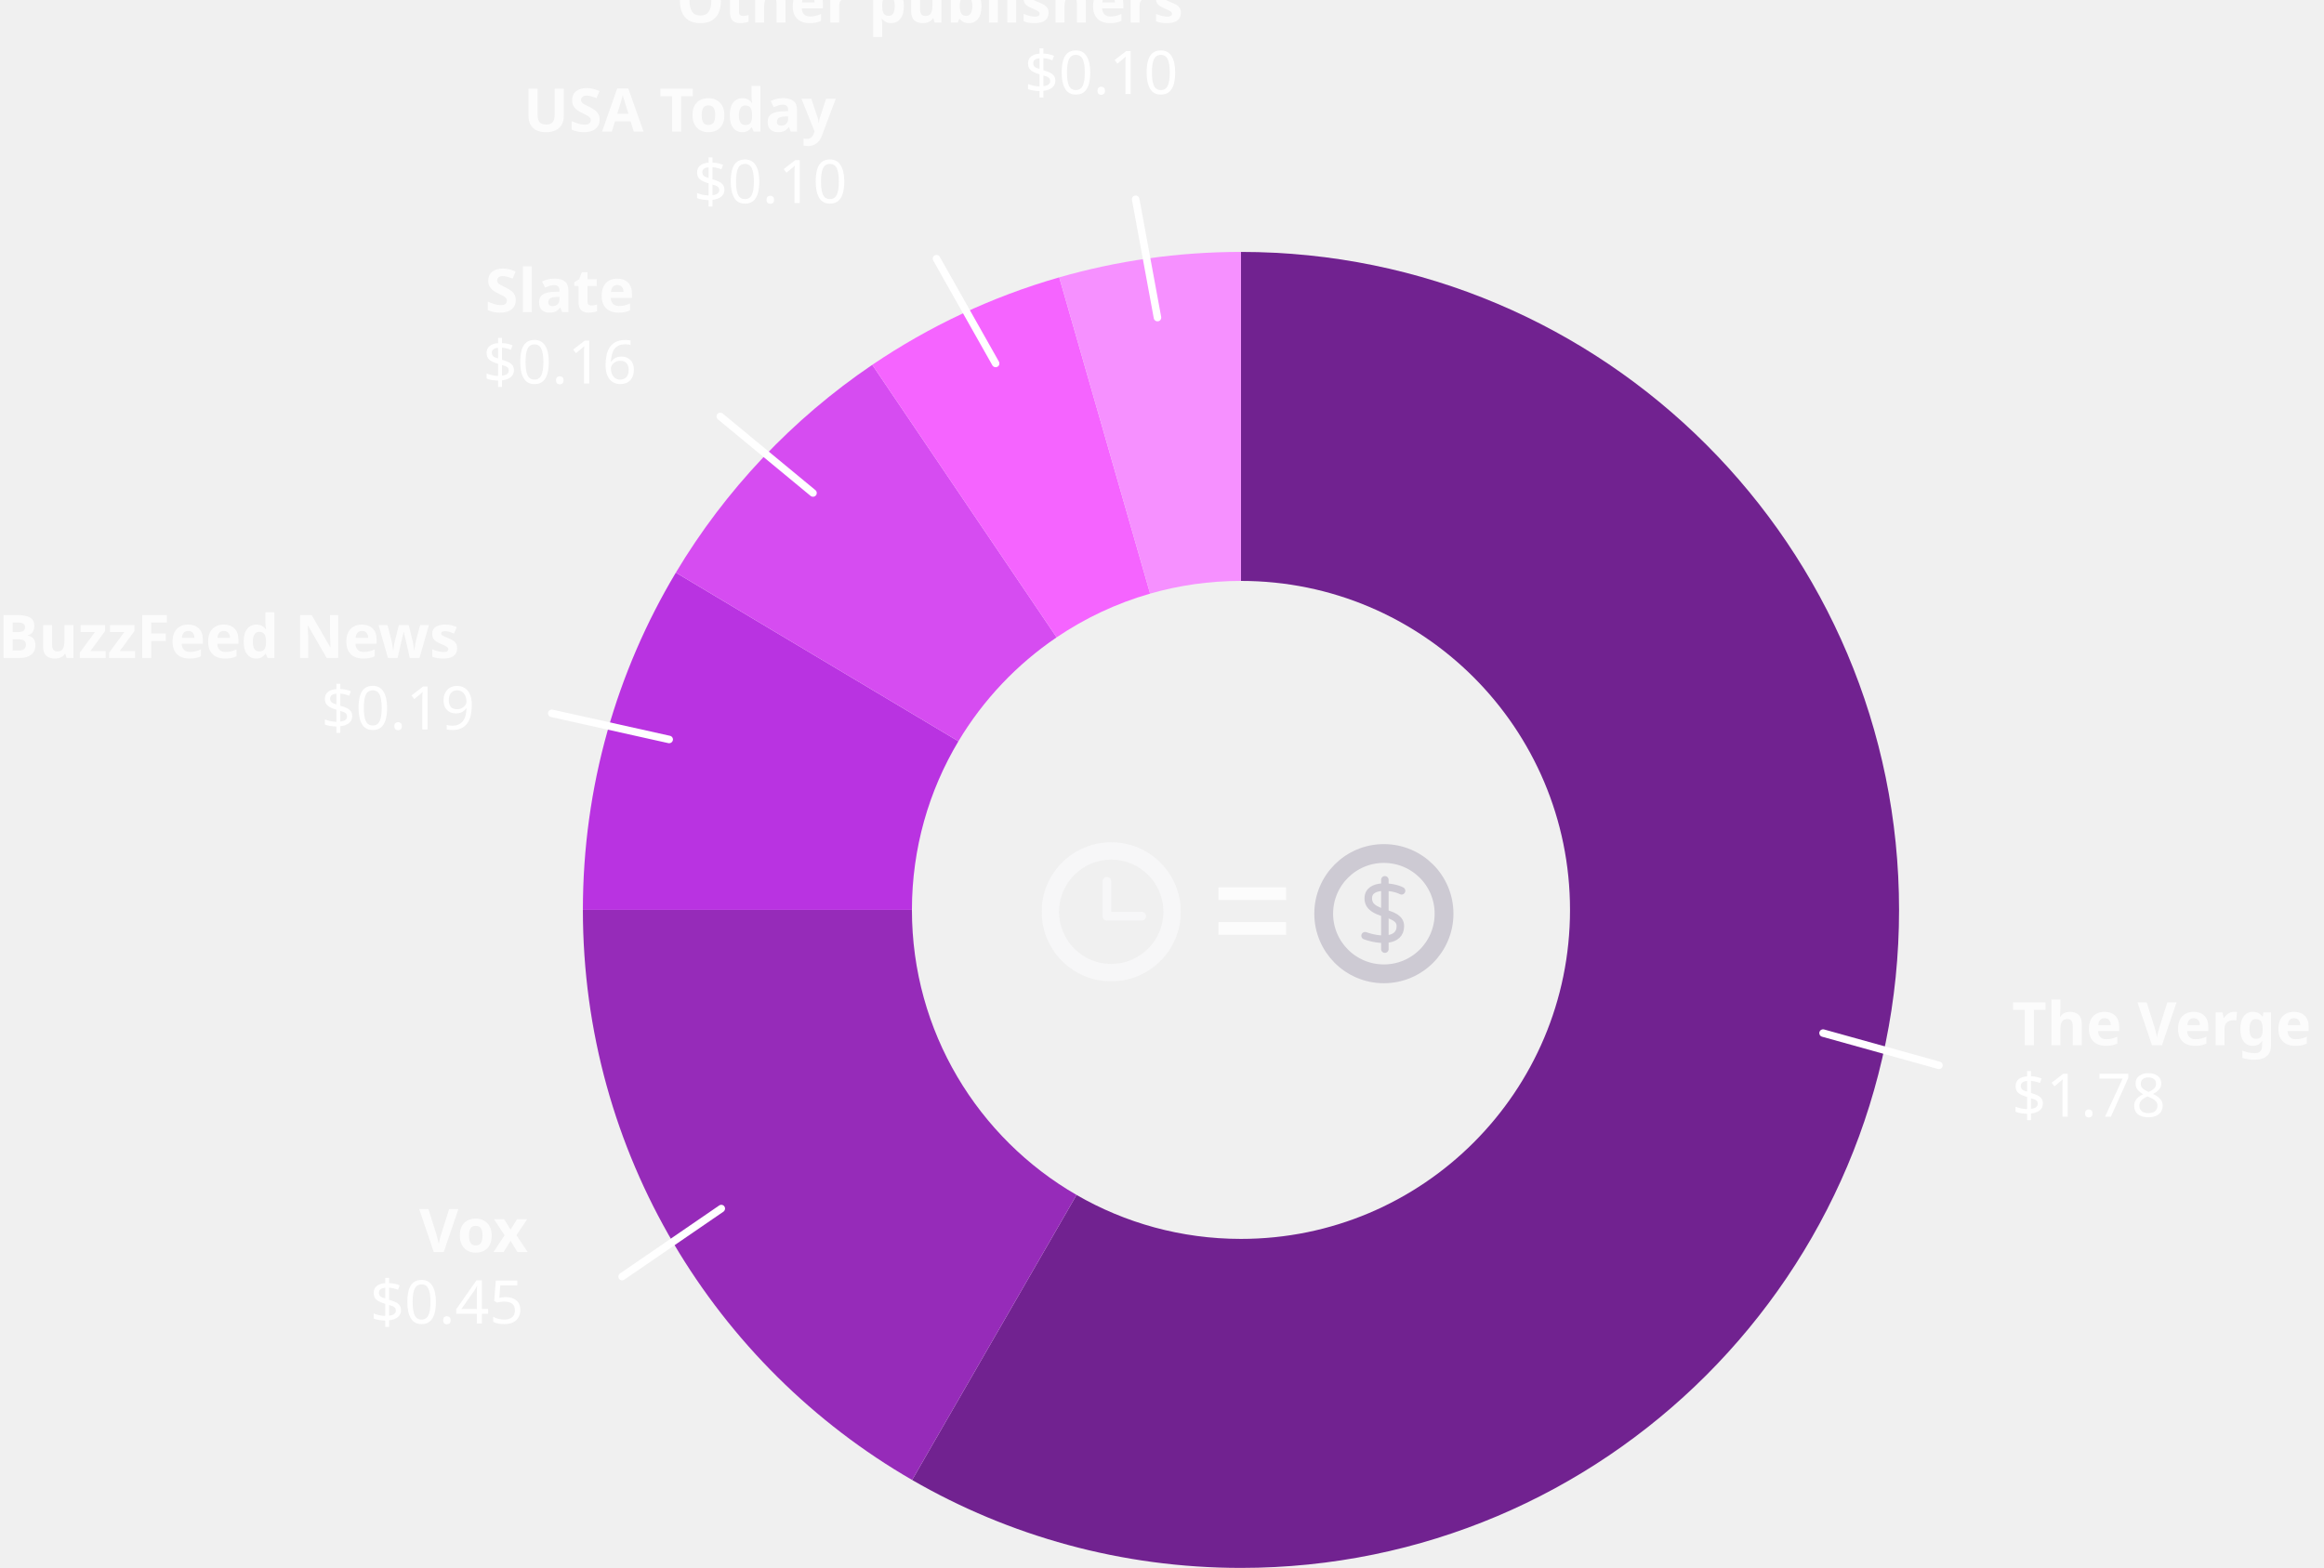
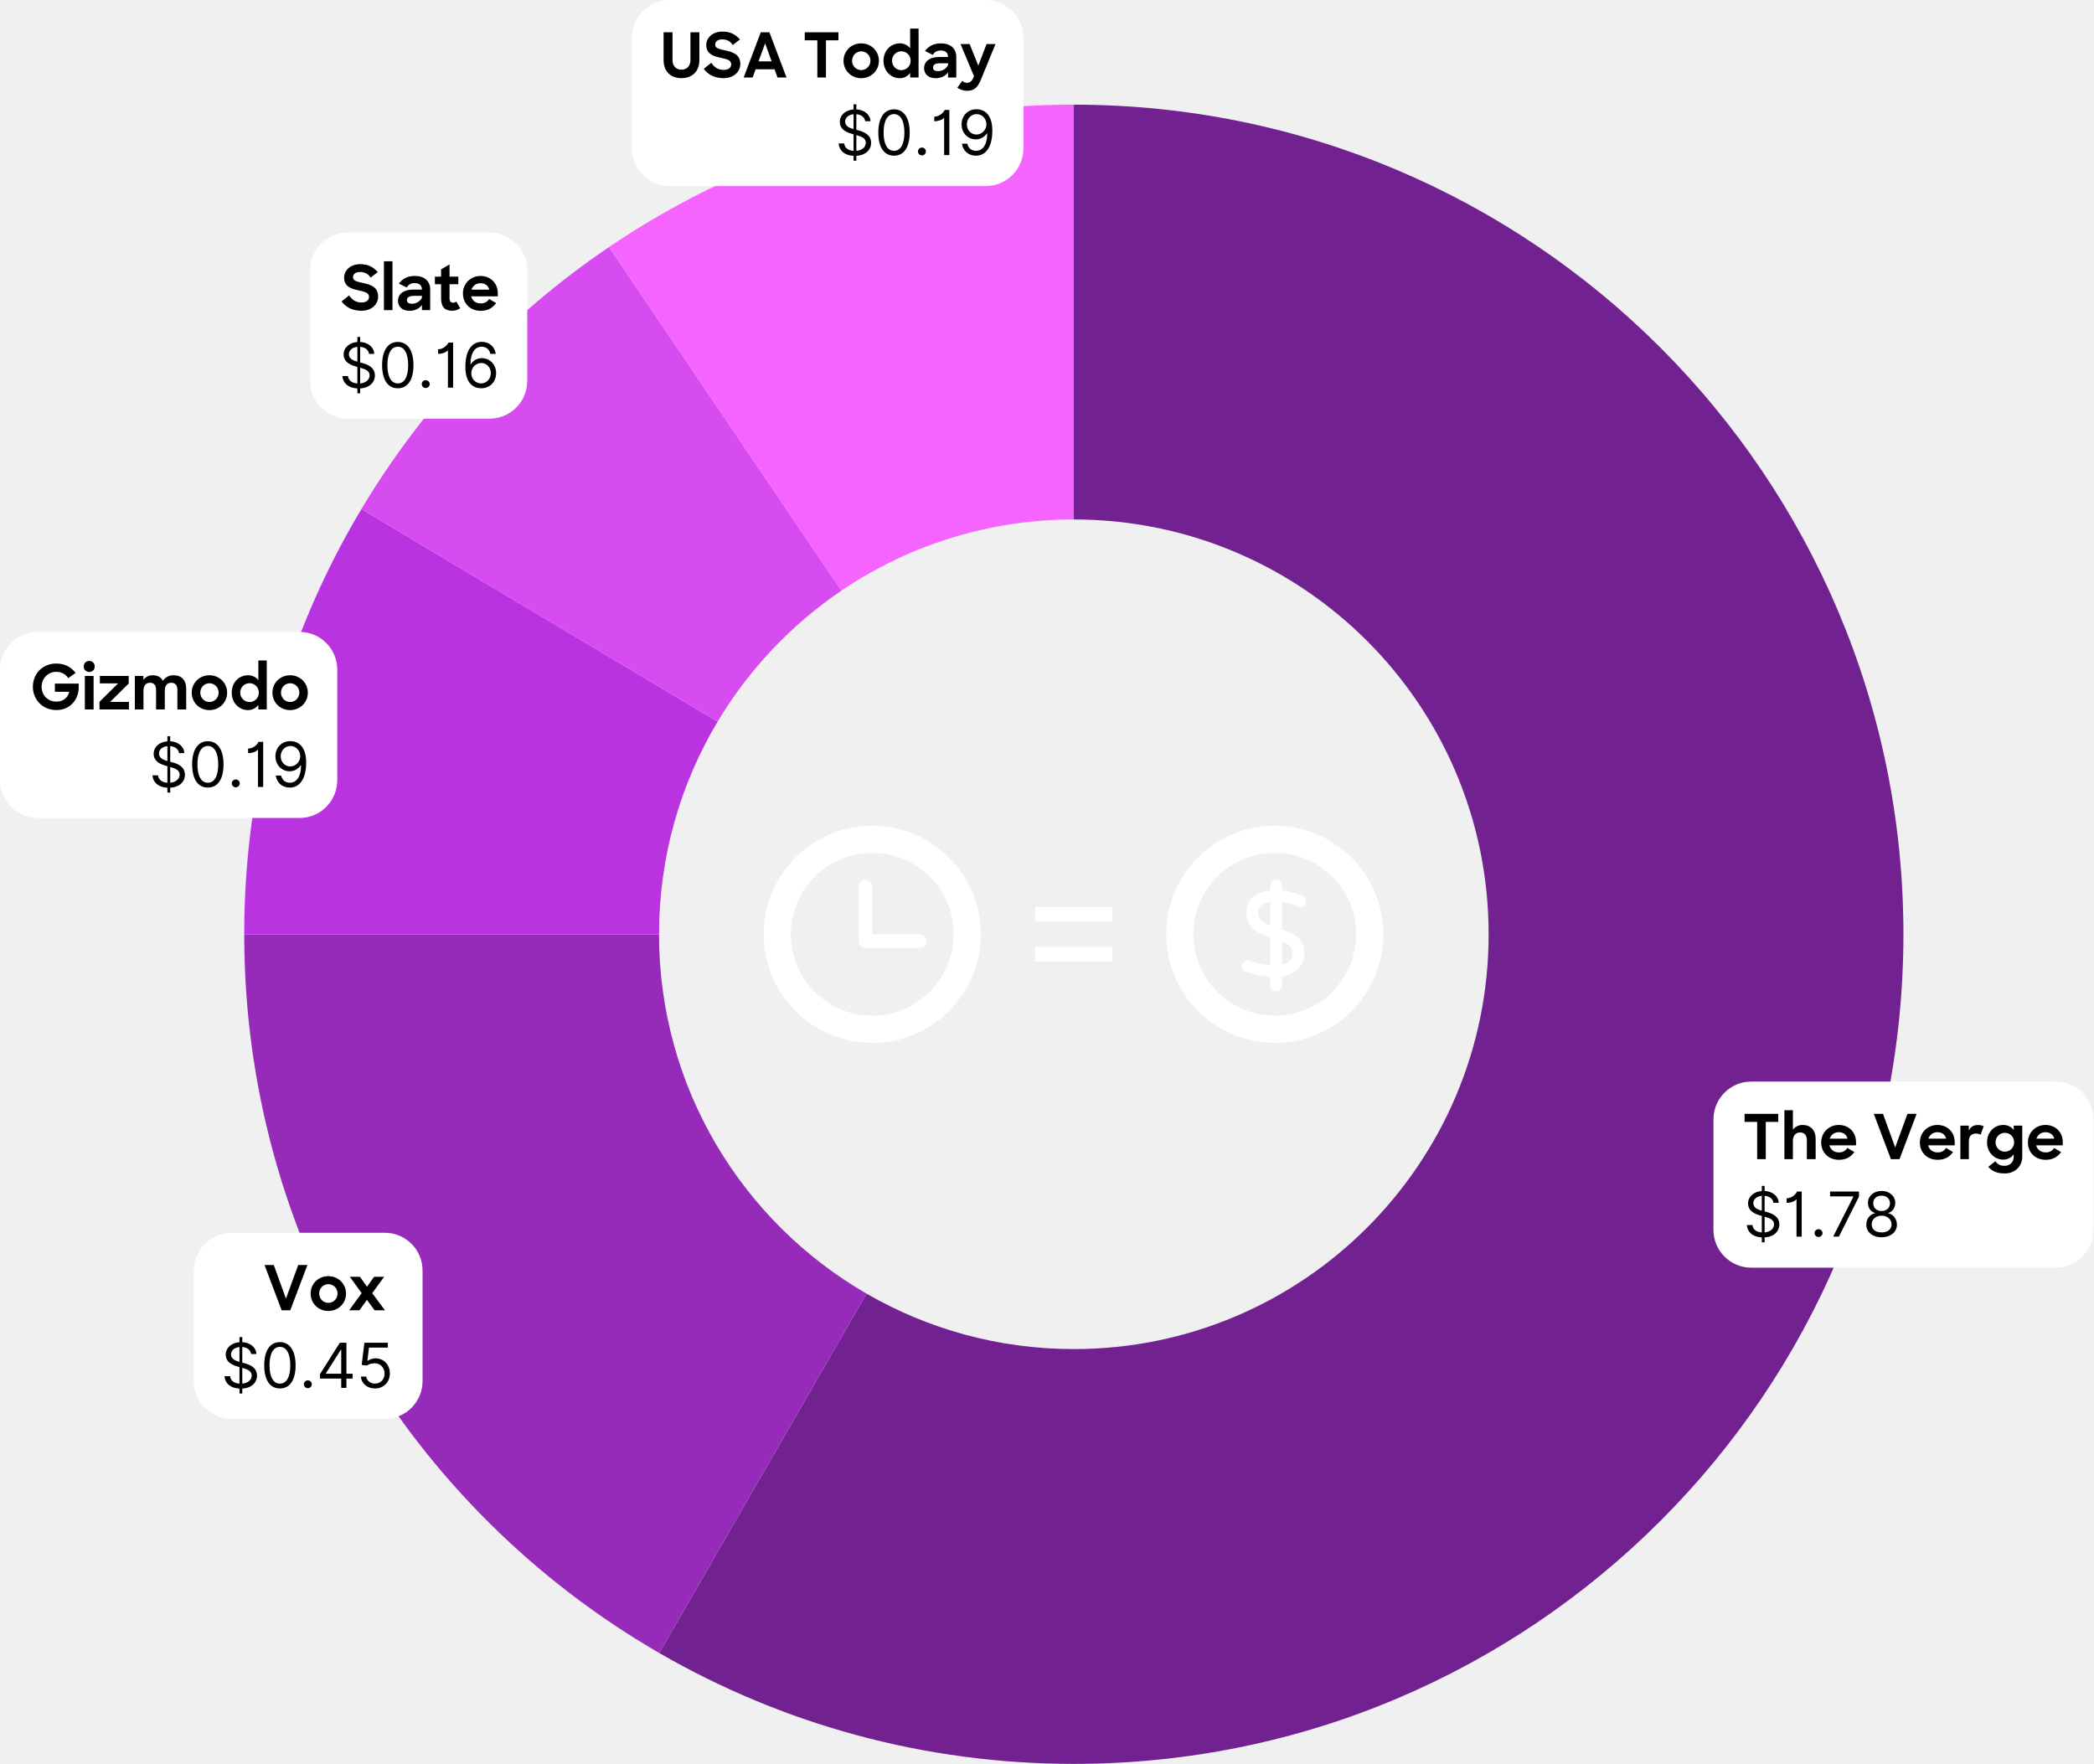
- <svg xmlns="http://www.w3.org/2000/svg" xmlns:xlink="http://www.w3.org/1999/xlink" width="618px" height="417px" viewBox="0 0 618 417" version="1.1">
-   <defs>
-     <path d="M18.5,0 C8.283,0 0,8.283 0,18.5 C0,28.717 8.283,37 18.5,37 C28.717,37 37,28.717 37,18.5 C36.989,8.287 28.713,0.011 18.5,0 Z M18.5,32.375 C10.837,32.375 4.625,26.163 4.625,18.5 C4.625,10.837 10.837,4.625 18.5,4.625 C26.163,4.625 32.375,10.837 32.375,18.5 C32.366,26.159 26.159,32.366 18.5,32.375 Z M26.594,18.5 L18.5,18.5 L18.5,10.406 C18.5,9.768 17.982,9.25 17.344,9.25 C16.705,9.25 16.188,9.768 16.188,10.406 L16.188,19.656 C16.188,20.295 16.705,20.812 17.344,20.812 L26.594,20.812 C27.232,20.812 27.75,20.295 27.75,19.656 C27.75,19.018 27.232,18.5 26.594,18.5 Z" id="path-1" />
-   </defs>
+ <svg xmlns="http://www.w3.org/2000/svg" width="444px" height="374px" viewBox="0 0 444 374" version="1.1">
  <g id="Page-1" stroke="none" stroke-width="1" fill="none" fill-rule="evenodd">
-     <g id="Group-40" transform="translate(-1, -10)">
-       <g id="Group-18" transform="translate(536, 272)" fill="#FFFFFF" font-size="16" line-spacing="34">
-         <text id="The-Verge" font-family="FirefoxSharpSans-Bold, Firefox Sharp Sans" font-weight="bold" fill-opacity="0.8">
-           <tspan x="0" y="16">The Verge</tspan>
-         </text>
-         <text id="$1.78" font-family="InterUI-Regular, Inter UI" font-weight="normal">
-           <tspan x="0" y="35">$1.78</tspan>
-         </text>
-       </g>
-       <g id="Group-19" transform="translate(86, 327)" fill="#FFFFFF" font-size="16" line-spacing="34">
-         <text id="Vox" font-family="FirefoxSharpSans-Bold, Firefox Sharp Sans" font-weight="bold" fill-opacity="0.8">
-           <tspan x="26.48" y="16">Vox</tspan>
-         </text>
-         <text id="$0.45" font-family="InterUI-Regular, Inter UI" font-weight="normal">
-           <tspan x="13.386" y="35">$0.45</tspan>
-         </text>
-       </g>
-       <g id="Group-35" transform="translate(0, 169)" fill="#FFFFFF" font-size="16" line-spacing="34">
-         <text id="BuzzFeed-News" font-family="FirefoxSharpSans-Bold, Firefox Sharp Sans" font-weight="bold" fill-opacity="0.8">
-           <tspan x="0.512" y="16">BuzzFeed News</tspan>
-         </text>
-         <text id="$0.19" font-family="InterUI-Regular, Inter UI" font-weight="normal">
-           <tspan x="86.409" y="35">$0.19</tspan>
-         </text>
-       </g>
-       <g id="Group-36" transform="translate(113, 77)" fill="#FFFFFF" font-size="16" line-spacing="34">
-         <text id="Slate" font-family="FirefoxSharpSans-Bold, Firefox Sharp Sans" font-weight="bold" fill-opacity="0.8">
-           <tspan x="16.976" y="16">Slate</tspan>
-         </text>
-         <text id="$0.16" font-family="InterUI-Regular, Inter UI" font-weight="normal">
-           <tspan x="16.409" y="35">$0.16</tspan>
-         </text>
-       </g>
-       <g id="Group-37" transform="translate(140, 29)" fill="#FFFFFF" font-size="16" line-spacing="34">
-         <text id="USA-Today" font-family="FirefoxSharpSans-Bold, Firefox Sharp Sans" font-weight="bold" fill-opacity="0.8">
-           <tspan x="0.184" y="16">USA Today</tspan>
-         </text>
-         <text id="$0.10" font-family="InterUI-Regular, Inter UI" font-weight="normal">
-           <tspan x="45.386" y="35">$0.10</tspan>
-         </text>
-       </g>
-       <g id="Group-38" transform="translate(174, 0)" fill="#FFFFFF" font-size="16" line-spacing="34">
-         <text id="Other-publishers" font-family="FirefoxSharpSans-Bold, Firefox Sharp Sans" font-weight="bold" fill-opacity="0.8">
-           <tspan x="6.888" y="16">Other publishers</tspan>
-         </text>
-         <text id="$0.10-copy" font-family="InterUI-Regular, Inter UI" font-weight="normal">
-           <tspan x="99.386" y="35">$0.10</tspan>
-         </text>
-       </g>
-       <g id="Group-13" transform="translate(156, 77)">
-         <path d="M175,0 L175,87.5 C223.325,87.5 262.5,126.675 262.5,175 C262.5,223.325 223.325,262.5 175,262.5 C159.073,262.5 144.141,258.243 131.277,250.806 L87.552,326.614 C113.282,341.485 143.146,350 175,350 C271.65,350 350,271.65 350,175 C350,78.35 271.65,0 175,0" id="Fill-1" fill="#712290" />
-         <path d="M87.5,175 L0,175 C0,239.796 35.218,296.363 87.552,326.614 L131.277,250.806 C105.109,235.682 87.5,207.397 87.5,175" id="Fill-3" fill="#962BB9" />
-         <path d="M24.719,85.298 C9.028,111.53 0,142.209 0,175 L87.5,175 C87.5,158.605 92.014,143.266 99.86,130.149 L24.719,85.298 Z" id="Fill-5" fill="#B933E1" />
-         <path d="M125.975,102.515 L76.95,30.03 C55.759,44.39 37.892,63.277 24.719,85.298 L99.859,130.149 C106.446,119.139 115.38,109.695 125.975,102.515" id="Fill-7" fill="#D64CF1" />
-         <path d="M150.835,90.882 L126.671,6.764 C108.753,11.902 92.014,19.822 76.95,30.03 L125.975,102.515 C133.507,97.411 141.877,93.45 150.835,90.882" id="Fill-9" fill="#F564FF" />
-         <path d="M175,87.5 L175,0 C158.234,0 142.022,2.362 126.671,6.764 L150.835,90.882 C158.511,88.681 166.617,87.5 175,87.5" id="Fill-11" fill="#F690FF" />
-       </g>
-       <g id="Group-16" transform="translate(278, 234)">
-         <g id="Group-16-Copy" transform="translate(75, 3)" stroke="#CDCAD3">
-           <circle id="Oval" stroke-width="5" stroke-linecap="square" cx="16" cy="16" r="16" />
-           <g id="Group-17" transform="translate(11, 7)" stroke-linecap="round" stroke-width="2">
-             <line x1="5.264" y1="-1.5107492e-13" x2="5.264" y2="18.424" id="Path" />
-             <path d="M9.706,2.92 C7.572,1.747 0.853,0.873 0.853,4.911 C0.853,9.746 9.386,8.04 9.386,12.306 C9.386,16.572 3.839,16.252 -9.40200299e-14,14.865" id="Path" />
+     <g id="Desktop" transform="translate(-840, -2749)">
+       <g id="Group-61-Copy" transform="translate(840, 2749)">
+         <g id="Group-42" transform="translate(51.78462, 22.19341)">
+           <g id="Group-11">
+             <path d="M175.903,0 L175.903,87.952 C224.478,87.952 263.855,127.329 263.855,175.903 C263.855,224.478 224.478,263.855 175.903,263.855 C159.894,263.855 144.885,259.576 131.954,252.101 L88.004,328.3 C113.866,343.248 143.885,351.807 175.903,351.807 C273.052,351.807 351.807,273.052 351.807,175.903 C351.807,78.755 273.052,0 175.903,0" id="Fill-1" fill="#712290" />
+             <path d="M87.952,175.903 L0,175.903 C0,241.033 35.399,297.892 88.004,328.3 L131.954,252.101 C105.651,236.898 87.952,208.468 87.952,175.903" id="Fill-3" fill="#962BB9" />
+             <path d="M24.847,85.738 C9.074,112.106 0,142.943 0,175.903 L87.952,175.903 C87.952,159.423 92.489,144.005 100.375,130.821 L24.847,85.738 Z" id="Fill-5" fill="#B933E1" />
+             <path d="M126.625,103.044 L77.347,30.185 C56.047,44.619 38.088,63.604 24.847,85.738 L100.375,130.821 C106.995,119.754 115.975,110.261 126.625,103.044" id="Fill-7" fill="#D64CF1" />
+             <path d="M127.324,6.799 C109.315,11.963 92.489,19.924 77.347,30.185 L126.625,103.044 C134.196,97.913 142.609,93.933 151.614,91.351 C159.329,89.139 167.477,87.952 175.903,87.952 L175.903,7.03613187e-05 C159.051,7.03613187e-05 142.754,2.374 127.324,6.799" id="Fill-9" fill="#F564FF" />
          </g>
        </g>
-         <path d="M65,15.375 L65,12 L47,12 L47,15.375 L65,15.375 Z M65,24.625 L65,21.25 L47,21.25 L47,24.625 L65,24.625 Z" id="=" fill-opacity="0.8" fill="#FFFFFF" fill-rule="nonzero" />
-         <g id="Icons-/-History-16">
-           <rect id="bouding-box" x="0" y="0" width="37" height="37" />
-           <mask id="mask-2" fill="white">
-             <use xlink:href="#path-1" />
-           </mask>
-           <g id="Shape" fill-rule="nonzero" />
-           <g id="Color-/-Photon-/-Primary-(on-Dark)---Grey-10-80%" mask="url(#mask-2)" fill="#F9F9FA" fill-opacity="0.8" fill-rule="evenodd">
-             <rect id="Rectangle" x="0" y="0" width="37" height="37" />
+         <g id="Group-57" transform="translate(363.3143, 229.3319)">
+           <rect id="Rectangle" fill="#FFFFFF" x="0" y="0" width="80.554" height="39.455" rx="8" />
+           <path d="M11.093,16.44 L11.093,8.549 L13.737,8.549 L13.737,6.839 L6.596,6.839 L6.596,8.549 L9.265,8.549 L9.265,16.44 L11.093,16.44 Z M16.841,16.44 L16.841,12.52 C16.841,11.416 17.498,10.784 18.353,10.784 C19.313,10.784 19.8,11.416 19.8,12.428 L19.8,16.44 L21.667,16.44 L21.667,12.152 C21.667,10.298 20.589,9.193 18.905,9.193 C18.037,9.193 17.314,9.574 16.841,10.206 L16.841,6.076 L15.039,6.076 L15.039,16.44 L16.841,16.44 Z M26.599,16.584 C28.164,16.584 29.164,15.94 29.874,14.94 L28.388,14.072 C28.033,14.651 27.467,15.019 26.626,15.019 C25.573,15.019 24.824,14.441 24.587,13.52 L30.229,13.52 L30.229,12.836 C30.229,10.732 28.69,9.193 26.56,9.193 C24.442,9.193 22.838,10.837 22.838,12.902 C22.838,14.967 24.311,16.584 26.599,16.584 Z M28.427,12.1 L24.64,12.1 C24.929,11.271 25.639,10.732 26.56,10.732 C27.507,10.732 28.191,11.218 28.427,12.1 Z M39.448,16.44 L43.078,6.839 L41.132,6.839 L38.528,13.967 L35.95,6.839 L33.99,6.839 L37.62,16.44 L39.448,16.44 Z M47.523,16.584 C49.089,16.584 50.088,15.94 50.798,14.94 L49.312,14.072 C48.957,14.651 48.391,15.019 47.55,15.019 C46.498,15.019 45.748,14.441 45.511,13.52 L51.153,13.52 L51.153,12.836 C51.153,10.732 49.615,9.193 47.484,9.193 C45.367,9.193 43.762,10.837 43.762,12.902 C43.762,14.967 45.235,16.584 47.523,16.584 Z M49.352,12.1 L45.564,12.1 C45.853,11.271 46.563,10.732 47.484,10.732 C48.431,10.732 49.115,11.218 49.352,12.1 Z M54.152,16.44 L54.152,12.691 C54.152,11.495 54.757,11.021 55.691,11.021 C56.098,11.021 56.44,11.126 56.638,11.271 L57.295,9.482 C56.993,9.325 56.572,9.206 56.098,9.206 C55.191,9.206 54.481,9.588 54.139,10.429 L54.139,9.338 L52.35,9.338 L52.35,16.44 L54.152,16.44 Z M61.754,19.478 C63.937,19.478 65.475,17.978 65.475,15.913 L65.475,9.338 L63.661,9.338 L63.661,10.271 C63.187,9.614 62.398,9.193 61.451,9.193 C59.636,9.193 58.005,10.627 58.005,12.875 C58.005,15.124 59.676,16.545 61.425,16.545 C62.345,16.545 63.161,16.124 63.661,15.427 L63.661,15.966 C63.661,17.084 62.845,17.86 61.701,17.86 C60.767,17.86 60.241,17.518 59.768,16.9 L58.268,18.07 C59.071,19.004 60.136,19.478 61.754,19.478 Z M61.78,14.861 C60.688,14.861 59.807,13.98 59.807,12.862 C59.807,11.731 60.688,10.863 61.78,10.863 C62.898,10.863 63.753,11.744 63.753,12.862 C63.753,13.98 62.898,14.861 61.78,14.861 Z M70.434,16.584 C71.999,16.584 72.998,15.94 73.708,14.94 L72.222,14.072 C71.867,14.651 71.302,15.019 70.46,15.019 C69.408,15.019 68.658,14.441 68.421,13.52 L74.064,13.52 L74.064,12.836 C74.064,10.732 72.525,9.193 70.394,9.193 C68.277,9.193 66.672,10.837 66.672,12.902 C66.672,14.967 68.145,16.584 70.434,16.584 Z M72.262,12.1 L68.474,12.1 C68.763,11.271 69.474,10.732 70.394,10.732 C71.341,10.732 72.025,11.218 72.262,12.1 Z" id="TheVerge" fill="#000000" fill-rule="nonzero" />
+           <path d="M10.845,34.075 L10.845,33.038 C12.839,32.921 13.964,31.754 13.964,30.282 C13.964,28.489 12.264,27.91 11.274,27.648 L10.845,27.532 L10.845,24.22 C11.863,24.304 12.61,24.841 12.713,25.706 L13.834,25.706 C13.782,24.328 12.568,23.282 10.845,23.188 L10.845,22.119 L10.247,22.119 L10.247,23.198 C8.589,23.324 7.332,24.356 7.332,25.855 C7.332,27.144 8.266,27.91 9.761,28.34 L10.247,28.48 L10.247,31.992 C9.219,31.922 8.351,31.413 8.266,30.413 L7.071,30.413 C7.178,31.917 8.346,32.954 10.247,33.043 L10.247,34.075 L10.845,34.075 Z M10.247,27.373 C9.537,27.181 8.453,26.798 8.453,25.799 C8.453,24.963 9.154,24.328 10.247,24.225 L10.247,27.373 Z M10.845,31.987 L10.845,28.648 L10.938,28.676 C11.947,28.956 12.843,29.311 12.843,30.264 C12.843,31.221 12.003,31.88 10.845,31.987 Z M18.709,32.879 L18.709,23.314 L17.738,23.314 C17.677,23.412 16.991,24.734 15.515,24.734 L15.515,25.706 C16.612,25.706 17.397,25.257 17.532,24.996 L17.607,24.996 L17.607,32.879 L18.709,32.879 Z M22.277,32.954 C22.745,32.954 23.118,32.58 23.118,32.113 C23.118,31.665 22.745,31.291 22.277,31.291 C21.829,31.291 21.437,31.646 21.437,32.113 C21.437,32.58 21.81,32.954 22.277,32.954 Z M26.593,32.879 L30.852,24.398 L30.852,23.314 L24.725,23.314 L24.725,24.342 L29.657,24.342 L29.657,24.416 L25.379,32.879 L26.593,32.879 Z M35.653,33.01 C37.563,33.01 38.894,31.894 38.904,30.338 C38.894,29.129 38.087,28.101 37.054,27.91 L37.054,27.854 C37.951,27.62 38.54,26.742 38.549,25.724 C38.54,24.267 37.316,23.184 35.653,23.184 C33.972,23.184 32.748,24.267 32.758,25.724 C32.748,26.742 33.337,27.62 34.252,27.854 L34.252,27.91 C33.201,28.101 32.393,29.129 32.403,30.338 C32.393,31.894 33.724,33.01 35.653,33.01 Z M35.653,27.443 C34.607,27.443 33.869,26.789 33.879,25.799 C33.869,24.827 34.579,24.192 35.653,24.192 C36.709,24.192 37.419,24.827 37.428,25.799 C37.419,26.789 36.681,27.443 35.653,27.443 Z M35.653,31.982 C34.341,31.982 33.533,31.31 33.542,30.282 C33.533,29.204 34.425,28.433 35.653,28.433 C36.863,28.433 37.755,29.204 37.764,30.282 C37.755,31.31 36.947,31.982 35.653,31.982 Z" id="$1.78" fill="#000000" fill-rule="nonzero" />
+         </g>
+         <g id="Group-58" transform="translate(41.0989, 261.389)">
+           <rect id="Rectangle" fill="#FFFFFF" x="0" y="0" width="48.497" height="39.455" rx="8" />
+           <path d="M20.451,16.44 L24.081,6.839 L22.134,6.839 L19.53,13.967 L16.952,6.839 L14.993,6.839 L18.623,16.44 L20.451,16.44 Z M28.513,16.584 C30.656,16.584 32.274,14.927 32.274,12.889 C32.274,10.837 30.63,9.193 28.513,9.193 C26.382,9.193 24.765,10.837 24.765,12.889 C24.765,14.927 26.382,16.584 28.513,16.584 Z M28.526,14.861 C27.434,14.861 26.579,13.98 26.579,12.875 C26.579,11.771 27.434,10.89 28.526,10.89 C29.604,10.89 30.472,11.771 30.472,12.875 C30.472,13.98 29.604,14.861 28.526,14.861 Z M35.115,16.44 L36.706,14.217 L38.337,16.44 L40.533,16.44 L37.824,12.81 L40.349,9.338 L38.219,9.338 L36.719,11.442 L35.233,9.338 L33.076,9.338 L35.588,12.797 L32.932,16.44 L35.115,16.44 Z" id="Vox" fill="#000000" fill-rule="nonzero" />
+           <path d="M10.275,34.075 L10.275,33.038 C12.269,32.921 13.394,31.754 13.394,30.282 C13.394,28.489 11.694,27.91 10.704,27.648 L10.275,27.532 L10.275,24.22 C11.293,24.304 12.04,24.841 12.143,25.706 L13.264,25.706 C13.212,24.328 11.998,23.282 10.275,23.188 L10.275,22.119 L9.677,22.119 L9.677,23.198 C8.019,23.324 6.763,24.356 6.763,25.855 C6.763,27.144 7.697,27.91 9.191,28.34 L9.677,28.48 L9.677,31.992 C8.649,31.922 7.781,31.413 7.697,30.413 L6.501,30.413 C6.609,31.917 7.776,32.954 9.677,33.043 L9.677,34.075 L10.275,34.075 Z M9.677,27.373 C8.967,27.181 7.884,26.798 7.884,25.799 C7.884,24.963 8.584,24.328 9.677,24.225 L9.677,27.373 Z M10.275,31.987 L10.275,28.648 L10.368,28.676 C11.377,28.956 12.274,29.311 12.274,30.264 C12.274,31.221 11.433,31.88 10.275,31.987 Z M18.252,33.01 C20.363,33.01 21.577,31.221 21.577,28.097 C21.577,24.996 20.344,23.184 18.252,23.184 C16.159,23.184 14.926,24.996 14.926,28.097 C14.926,31.221 16.141,33.01 18.252,33.01 Z M18.252,31.982 C16.86,31.982 16.047,30.586 16.047,28.097 C16.047,25.612 16.869,24.192 18.252,24.192 C19.634,24.192 20.456,25.612 20.456,28.097 C20.456,30.586 19.643,31.982 18.252,31.982 Z M24.174,32.954 C24.641,32.954 25.014,32.58 25.014,32.113 C25.014,31.665 24.641,31.291 24.174,31.291 C23.725,31.291 23.333,31.646 23.333,32.113 C23.333,32.58 23.707,32.954 24.174,32.954 Z M32.356,32.879 L32.356,30.918 L33.664,30.918 L33.664,29.89 L32.356,29.89 L32.356,23.314 L30.955,23.314 L26.752,29.965 L26.752,30.918 L31.254,30.918 L31.254,32.879 L32.356,32.879 Z M31.254,29.89 L28.003,29.89 L28.003,29.815 L31.179,24.79 L31.254,24.79 L31.254,29.89 Z M38.409,33.01 C40.23,33.01 41.566,31.665 41.566,29.834 C41.566,27.98 40.277,26.621 38.521,26.621 C37.876,26.621 37.251,26.85 36.858,27.163 L36.802,27.163 L37.138,24.342 L41.136,24.342 L41.136,23.314 L36.167,23.314 L35.588,28.022 L36.671,28.153 C37.068,27.868 37.746,27.662 38.334,27.667 C39.553,27.676 40.445,28.601 40.445,29.853 C40.445,31.081 39.586,31.982 38.409,31.982 C37.428,31.982 36.648,31.352 36.559,30.488 L35.438,30.488 C35.509,31.945 36.765,33.01 38.409,33.01 Z" id="$0.45" fill="#000000" fill-rule="nonzero" />
+         </g>
+         <g id="Group-59" transform="translate(0, 133.9824)">
+           <rect id="Rectangle" fill="#FFFFFF" x="0" y="0" width="71.512" height="39.455" rx="8" />
+           <path d="M11.981,16.571 C14.861,16.571 16.689,14.335 16.689,11.771 L16.689,10.968 L11.639,10.968 L11.639,12.704 L14.69,12.704 C14.375,13.967 13.415,14.782 11.955,14.782 C10.127,14.782 8.825,13.428 8.825,11.639 C8.825,9.877 10.153,8.47 11.929,8.47 C13.046,8.47 13.914,8.956 14.467,9.798 L16.032,8.706 C15.124,7.483 13.743,6.707 11.929,6.707 C9.035,6.707 6.97,8.877 6.97,11.639 C6.97,14.309 8.969,16.571 11.981,16.571 Z M18.912,8.496 C19.609,8.496 20.083,8.009 20.083,7.339 C20.083,6.655 19.609,6.155 18.912,6.155 C18.241,6.155 17.755,6.655 17.755,7.339 C17.755,8.009 18.228,8.496 18.912,8.496 Z M19.846,16.44 L19.846,9.338 L17.991,9.338 L17.991,16.44 L19.846,16.44 Z M27.342,16.44 L27.342,14.848 L23.344,14.848 L27.29,10.955 L27.29,9.338 L21.174,9.338 L21.174,10.916 L25.054,10.916 L21.095,14.822 L21.095,16.44 L27.342,16.44 Z M30.42,16.44 L30.42,12.494 C30.42,11.35 30.959,10.784 31.814,10.784 C32.695,10.784 33.09,11.337 33.09,12.284 L33.09,16.44 L34.944,16.44 L34.944,12.455 C34.944,11.337 35.483,10.784 36.299,10.784 C37.219,10.784 37.614,11.376 37.614,12.336 L37.614,16.44 L39.481,16.44 L39.481,12.073 C39.481,10.298 38.574,9.193 36.772,9.193 C35.799,9.193 34.997,9.653 34.549,10.39 C34.168,9.627 33.445,9.193 32.379,9.193 C31.525,9.193 30.841,9.561 30.407,10.179 L30.407,9.338 L28.592,9.338 L28.592,16.44 L30.42,16.44 Z M44.4,16.584 C46.544,16.584 48.161,14.927 48.161,12.889 C48.161,10.837 46.517,9.193 44.4,9.193 C42.269,9.193 40.652,10.837 40.652,12.889 C40.652,14.927 42.269,16.584 44.4,16.584 Z M44.413,14.861 C43.322,14.861 42.467,13.98 42.467,12.875 C42.467,11.771 43.322,10.89 44.413,10.89 C45.492,10.89 46.36,11.771 46.36,12.875 C46.36,13.98 45.492,14.861 44.413,14.861 Z M52.554,16.584 C53.475,16.584 54.277,16.163 54.777,15.466 L54.777,16.44 L56.565,16.44 L56.565,6.063 L54.777,6.063 L54.777,10.245 C54.29,9.588 53.514,9.193 52.58,9.193 C50.765,9.193 49.135,10.627 49.135,12.889 C49.135,15.151 50.805,16.584 52.554,16.584 Z M52.909,14.875 C51.817,14.875 50.936,13.993 50.936,12.875 C50.936,11.758 51.817,10.876 52.909,10.876 C54.027,10.876 54.882,11.771 54.882,12.875 C54.882,13.98 54.027,14.875 52.909,14.875 Z M61.51,16.584 C63.654,16.584 65.272,14.927 65.272,12.889 C65.272,10.837 63.628,9.193 61.51,9.193 C59.38,9.193 57.762,10.837 57.762,12.889 C57.762,14.927 59.38,16.584 61.51,16.584 Z M61.523,14.861 C60.432,14.861 59.577,13.98 59.577,12.875 C59.577,11.771 60.432,10.89 61.523,10.89 C62.602,10.89 63.47,11.771 63.47,12.875 C63.47,13.98 62.602,14.861 61.523,14.861 Z" id="Gizmodo" fill="#000000" fill-rule="nonzero" />
+           <path d="M36.092,34.075 L36.092,33.038 C38.087,32.921 39.212,31.754 39.212,30.282 C39.212,28.489 37.512,27.91 36.522,27.648 L36.092,27.532 L36.092,24.22 C37.11,24.304 37.858,24.841 37.96,25.706 L39.081,25.706 C39.03,24.328 37.816,23.282 36.092,23.188 L36.092,22.119 L35.495,22.119 L35.495,23.198 C33.837,23.324 32.58,24.356 32.58,25.855 C32.58,27.144 33.514,27.91 35.009,28.34 L35.495,28.48 L35.495,31.992 C34.467,31.922 33.598,31.413 33.514,30.413 L32.319,30.413 C32.426,31.917 33.594,32.954 35.495,33.043 L35.495,34.075 L36.092,34.075 Z M35.495,27.373 C34.785,27.181 33.701,26.798 33.701,25.799 C33.701,24.963 34.402,24.328 35.495,24.225 L35.495,27.373 Z M36.092,31.987 L36.092,28.648 L36.186,28.676 C37.195,28.956 38.091,29.311 38.091,30.264 C38.091,31.221 37.251,31.88 36.092,31.987 Z M44.069,33.01 C46.18,33.01 47.394,31.221 47.394,28.097 C47.394,24.996 46.162,23.184 44.069,23.184 C41.977,23.184 40.744,24.996 40.744,28.097 C40.744,31.221 41.958,33.01 44.069,33.01 Z M44.069,31.982 C42.677,31.982 41.865,30.586 41.865,28.097 C41.865,25.612 42.687,24.192 44.069,24.192 C45.452,24.192 46.274,25.612 46.274,28.097 C46.274,30.586 45.461,31.982 44.069,31.982 Z M49.991,32.954 C50.458,32.954 50.832,32.58 50.832,32.113 C50.832,31.665 50.458,31.291 49.991,31.291 C49.543,31.291 49.151,31.646 49.151,32.113 C49.151,32.58 49.524,32.954 49.991,32.954 Z M55.801,32.879 L55.801,23.314 L54.83,23.314 C54.769,23.412 54.082,24.734 52.607,24.734 L52.607,25.706 C53.704,25.706 54.489,25.257 54.624,24.996 L54.699,24.996 L54.699,32.879 L55.801,32.879 Z M61.443,33.01 C63.591,33.01 64.918,31.104 64.918,27.704 C64.918,24.174 63.162,23.184 61.592,23.165 C59.649,23.146 58.398,24.603 58.398,26.378 C58.398,28.227 59.762,29.554 61.405,29.554 C62.396,29.554 63.236,29.068 63.759,28.284 L63.834,28.284 C63.834,30.637 62.919,31.982 61.443,31.982 C60.434,31.982 59.818,31.347 59.612,30.469 L58.473,30.469 C58.697,31.982 59.836,33.01 61.443,33.01 Z M61.555,28.526 C60.378,28.526 59.519,27.574 59.519,26.378 C59.519,25.164 60.415,24.192 61.592,24.192 C62.788,24.192 63.666,25.22 63.666,26.359 C63.666,27.499 62.732,28.526 61.555,28.526 Z" id="$0.19" fill="#000000" fill-rule="nonzero" />
+         </g>
+         <g id="Group-60" transform="translate(65.75824, 49.31868)">
+           <rect id="Rectangle" fill="#FFFFFF" x="0" y="0" width="46.031" height="39.455" rx="8" />
+           <path d="M10.896,16.571 C13.04,16.571 14.421,15.203 14.421,13.559 C14.421,11.481 12.724,11.008 11.251,10.692 C10.054,10.416 9.094,10.271 9.094,9.495 C9.094,8.864 9.542,8.351 10.581,8.351 C11.685,8.351 12.33,8.812 12.829,9.548 L14.342,8.364 C13.369,7.286 12.303,6.694 10.607,6.694 C8.608,6.694 7.201,7.957 7.201,9.535 C7.201,11.481 8.805,11.942 10.239,12.244 C11.567,12.547 12.487,12.731 12.487,13.625 C12.487,14.322 11.948,14.822 10.909,14.822 C9.765,14.822 8.91,14.309 8.279,13.309 L6.661,14.598 C7.569,15.756 8.831,16.571 10.896,16.571 Z M17.459,16.44 L17.459,6.076 L15.644,6.076 L15.644,16.44 L17.459,16.44 Z M21.102,16.584 C22.22,16.584 23.193,16.084 23.706,15.348 L23.706,16.44 L25.455,16.44 L25.455,12.073 C25.455,10.285 24.258,9.193 22.167,9.193 C20.576,9.193 19.537,9.864 18.813,10.811 L20.484,11.639 C20.812,11.047 21.352,10.705 22.154,10.705 C23.18,10.705 23.693,11.232 23.693,11.994 L23.693,12.086 L21.825,12.086 C19.852,12.086 18.629,12.994 18.629,14.467 C18.629,15.716 19.55,16.584 21.102,16.584 Z M21.628,15.085 C20.878,15.085 20.523,14.822 20.523,14.309 C20.523,13.757 20.957,13.415 22.036,13.415 L23.706,13.415 L23.706,13.796 C23.351,14.559 22.496,15.085 21.628,15.085 Z M30.124,16.571 C30.781,16.571 31.36,16.374 31.82,16.032 L30.992,14.611 C30.781,14.796 30.584,14.875 30.334,14.875 C29.874,14.875 29.558,14.611 29.558,13.862 L29.558,10.942 L31.426,10.942 L31.426,9.338 L29.558,9.338 L29.558,6.747 L27.77,7.799 L27.77,9.338 L26.455,9.338 L26.455,10.942 L27.77,10.942 L27.77,13.928 C27.77,15.861 28.638,16.571 30.124,16.571 Z M36.16,16.584 C37.726,16.584 38.725,15.94 39.435,14.94 L37.949,14.072 C37.594,14.651 37.028,15.019 36.187,15.019 C35.135,15.019 34.385,14.441 34.148,13.52 L39.79,13.52 L39.79,12.836 C39.79,10.732 38.252,9.193 36.121,9.193 C34.004,9.193 32.399,10.837 32.399,12.902 C32.399,14.967 33.872,16.584 36.16,16.584 Z M37.989,12.1 L34.201,12.1 C34.49,11.271 35.2,10.732 36.121,10.732 C37.068,10.732 37.752,11.218 37.989,12.1 Z" id="Slate" fill="#000000" fill-rule="nonzero" />
+           <path d="M10.611,34.075 L10.611,33.038 C12.605,32.921 13.731,31.754 13.731,30.282 C13.731,28.489 12.031,27.91 11.041,27.648 L10.611,27.532 L10.611,24.22 C11.629,24.304 12.376,24.841 12.479,25.706 L13.6,25.706 C13.549,24.328 12.334,23.282 10.611,23.188 L10.611,22.119 L10.013,22.119 L10.013,23.198 C8.355,23.324 7.099,24.356 7.099,25.855 C7.099,27.144 8.033,27.91 9.527,28.34 L10.013,28.48 L10.013,31.992 C8.986,31.922 8.117,31.413 8.033,30.413 L6.837,30.413 C6.945,31.917 8.112,32.954 10.013,33.043 L10.013,34.075 L10.611,34.075 Z M10.013,27.373 C9.303,27.181 8.22,26.798 8.22,25.799 C8.22,24.963 8.92,24.328 10.013,24.225 L10.013,27.373 Z M10.611,31.987 L10.611,28.648 L10.704,28.676 C11.713,28.956 12.61,29.311 12.61,30.264 C12.61,31.221 11.769,31.88 10.611,31.987 Z M18.588,33.01 C20.699,33.01 21.913,31.221 21.913,28.097 C21.913,24.996 20.68,23.184 18.588,23.184 C16.496,23.184 15.263,24.996 15.263,28.097 C15.263,31.221 16.477,33.01 18.588,33.01 Z M18.588,31.982 C17.196,31.982 16.384,30.586 16.384,28.097 C16.384,25.612 17.205,24.192 18.588,24.192 C19.97,24.192 20.792,25.612 20.792,28.097 C20.792,30.586 19.98,31.982 18.588,31.982 Z M24.51,32.954 C24.977,32.954 25.351,32.58 25.351,32.113 C25.351,31.665 24.977,31.291 24.51,31.291 C24.062,31.291 23.669,31.646 23.669,32.113 C23.669,32.58 24.043,32.954 24.51,32.954 Z M30.32,32.879 L30.32,23.314 L29.348,23.314 C29.288,23.412 28.601,24.734 27.125,24.734 L27.125,25.706 C28.223,25.706 29.007,25.257 29.143,24.996 L29.218,24.996 L29.218,32.879 L30.32,32.879 Z M36.242,33.01 C38.175,33.033 39.436,31.576 39.436,29.797 C39.436,27.947 38.068,26.621 36.429,26.621 C35.443,26.621 34.598,27.102 34.075,27.891 L34,27.891 C34.005,25.542 34.911,24.192 36.391,24.192 C37.4,24.192 38.007,24.827 38.222,25.706 L39.362,25.706 C39.128,24.202 37.998,23.165 36.391,23.165 C34.238,23.165 32.916,25.07 32.916,28.47 C32.916,32.006 34.673,32.991 36.242,33.01 Z M36.242,31.982 C35.041,31.982 34.163,30.96 34.168,29.815 C34.173,28.671 35.093,27.648 36.279,27.648 C37.451,27.648 38.315,28.61 38.315,29.797 C38.315,31.011 37.414,31.982 36.242,31.982 Z" id="$0.16" fill="#000000" fill-rule="nonzero" />
+         </g>
+         <g id="Group-56" transform="translate(133.9824, 0)">
+           <rect id="Rectangle" fill="#FFFFFF" x="0" y="0" width="83.02" height="39.455" rx="8" />
+           <path d="M10.508,16.571 C12.783,16.571 14.309,15.138 14.309,12.744 L14.309,6.839 L12.415,6.839 L12.415,12.783 C12.415,13.967 11.639,14.782 10.508,14.782 C9.377,14.782 8.614,13.967 8.614,12.783 L8.614,6.839 L6.72,6.839 L6.72,12.744 C6.72,15.138 8.233,16.571 10.508,16.571 Z M19.464,16.571 C21.608,16.571 22.989,15.203 22.989,13.559 C22.989,11.481 21.293,11.008 19.82,10.692 C18.623,10.416 17.663,10.271 17.663,9.495 C17.663,8.864 18.11,8.351 19.149,8.351 C20.254,8.351 20.898,8.812 21.398,9.548 L22.91,8.364 C21.937,7.286 20.872,6.694 19.175,6.694 C17.176,6.694 15.769,7.957 15.769,9.535 C15.769,11.481 17.373,11.942 18.807,12.244 C20.135,12.547 21.056,12.731 21.056,13.625 C21.056,14.322 20.517,14.822 19.478,14.822 C18.333,14.822 17.479,14.309 16.847,13.309 L15.23,14.598 C16.137,15.756 17.4,16.571 19.464,16.571 Z M25.606,16.44 L26.238,14.69 L30.249,14.69 L30.88,16.44 L32.787,16.44 L29.157,6.839 L27.329,6.839 L23.699,16.44 L25.606,16.44 Z M29.631,13.007 L26.856,13.007 L28.25,9.193 L29.631,13.007 Z M41.152,16.44 L41.152,8.549 L43.795,8.549 L43.795,6.839 L36.654,6.839 L36.654,8.549 L39.323,8.549 L39.323,16.44 L41.152,16.44 Z M48.622,16.584 C50.765,16.584 52.383,14.927 52.383,12.889 C52.383,10.837 50.739,9.193 48.622,9.193 C46.491,9.193 44.873,10.837 44.873,12.889 C44.873,14.927 46.491,16.584 48.622,16.584 Z M48.635,14.861 C47.543,14.861 46.688,13.98 46.688,12.875 C46.688,11.771 47.543,10.89 48.635,10.89 C49.713,10.89 50.581,11.771 50.581,12.875 C50.581,13.98 49.713,14.861 48.635,14.861 Z M56.776,16.584 C57.696,16.584 58.499,16.163 58.998,15.466 L58.998,16.44 L60.787,16.44 L60.787,6.063 L58.998,6.063 L58.998,10.245 C58.512,9.588 57.736,9.193 56.802,9.193 C54.987,9.193 53.356,10.627 53.356,12.889 C53.356,15.151 55.026,16.584 56.776,16.584 Z M57.131,14.875 C56.039,14.875 55.158,13.993 55.158,12.875 C55.158,11.758 56.039,10.876 57.131,10.876 C58.249,10.876 59.104,11.771 59.104,12.875 C59.104,13.98 58.249,14.875 57.131,14.875 Z M64.43,16.584 C65.548,16.584 66.521,16.084 67.034,15.348 L67.034,16.44 L68.783,16.44 L68.783,12.073 C68.783,10.285 67.586,9.193 65.495,9.193 C63.904,9.193 62.865,9.864 62.142,10.811 L63.812,11.639 C64.141,11.047 64.68,10.705 65.482,10.705 C66.508,10.705 67.021,11.232 67.021,11.994 L67.021,12.086 L65.153,12.086 C63.181,12.086 61.957,12.994 61.957,14.467 C61.957,15.716 62.878,16.584 64.43,16.584 Z M64.956,15.085 C64.206,15.085 63.851,14.822 63.851,14.309 C63.851,13.757 64.285,13.415 65.364,13.415 L67.034,13.415 L67.034,13.796 C66.679,14.559 65.824,15.085 64.956,15.085 Z M71.032,19.254 C72.531,19.254 73.294,18.636 74.031,16.821 L77.095,9.338 L75.201,9.338 L73.452,13.914 L71.611,9.338 L69.677,9.338 L72.531,16.137 L72.413,16.426 C72.058,17.268 71.663,17.557 71.019,17.557 C70.611,17.557 70.309,17.386 70.059,17.123 L69.007,18.596 C69.533,18.978 70.282,19.254 71.032,19.254 Z" id="USAToday" fill="#000000" fill-rule="nonzero" />
+           <path d="M47.6,34.075 L47.6,33.038 C49.594,32.921 50.72,31.754 50.72,30.282 C50.72,28.489 49.02,27.91 48.03,27.648 L47.6,27.532 L47.6,24.22 C48.618,24.304 49.365,24.841 49.468,25.706 L50.589,25.706 C50.538,24.328 49.323,23.282 47.6,23.188 L47.6,22.119 L47.002,22.119 L47.002,23.198 C45.344,23.324 44.088,24.356 44.088,25.855 C44.088,27.144 45.022,27.91 46.516,28.34 L47.002,28.48 L47.002,31.992 C45.975,31.922 45.106,31.413 45.022,30.413 L43.826,30.413 C43.934,31.917 45.101,32.954 47.002,33.043 L47.002,34.075 L47.6,34.075 Z M47.002,27.373 C46.292,27.181 45.209,26.798 45.209,25.799 C45.209,24.963 45.909,24.328 47.002,24.225 L47.002,27.373 Z M47.6,31.987 L47.6,28.648 L47.693,28.676 C48.702,28.956 49.599,29.311 49.599,30.264 C49.599,31.221 48.758,31.88 47.6,31.987 Z M55.577,33.01 C57.688,33.01 58.902,31.221 58.902,28.097 C58.902,24.996 57.669,23.184 55.577,23.184 C53.485,23.184 52.252,24.996 52.252,28.097 C52.252,31.221 53.466,33.01 55.577,33.01 Z M55.577,31.982 C54.185,31.982 53.373,30.586 53.373,28.097 C53.373,25.612 54.195,24.192 55.577,24.192 C56.959,24.192 57.781,25.612 57.781,28.097 C57.781,30.586 56.969,31.982 55.577,31.982 Z M61.499,32.954 C61.966,32.954 62.34,32.58 62.34,32.113 C62.34,31.665 61.966,31.291 61.499,31.291 C61.051,31.291 60.658,31.646 60.658,32.113 C60.658,32.58 61.032,32.954 61.499,32.954 Z M67.309,32.879 L67.309,23.314 L66.337,23.314 C66.277,23.412 65.59,24.734 64.114,24.734 L64.114,25.706 C65.212,25.706 65.996,25.257 66.132,24.996 L66.207,24.996 L66.207,32.879 L67.309,32.879 Z M72.951,33.01 C75.099,33.01 76.425,31.104 76.425,27.704 C76.425,24.174 74.669,23.184 73.1,23.165 C71.157,23.146 69.905,24.603 69.905,26.378 C69.905,28.227 71.269,29.554 72.913,29.554 C73.903,29.554 74.744,29.068 75.267,28.284 L75.342,28.284 C75.342,30.637 74.426,31.982 72.951,31.982 C71.942,31.982 71.325,31.347 71.12,30.469 L69.98,30.469 C70.204,31.982 71.344,33.01 72.951,33.01 Z M73.063,28.526 C71.886,28.526 71.026,27.574 71.026,26.378 C71.026,25.164 71.923,24.192 73.1,24.192 C74.296,24.192 75.174,25.22 75.174,26.359 C75.174,27.499 74.24,28.526 73.063,28.526 Z" id="$0.19" fill="#000000" fill-rule="nonzero" />
+         </g>
+         <g id="Group-49" transform="translate(161.9297, 175.0813)" fill="#FFFFFF" fill-rule="nonzero">
+           <g id="Group-48" transform="translate(85.34872, 0)">
+             <g id="Group-17" transform="translate(15.61758, 11.0145)">
+               <g id="Group-45" transform="translate(0.410653, 0.410989)">
+                 <path d="M7.291,6.86259352e-14 C7.932,6.86259352e-14 8.459,0.489 8.518,1.114 L8.524,1.233 L8.524,22.435 C8.524,23.116 7.972,23.668 7.291,23.668 C6.65,23.668 6.123,23.179 6.064,22.554 L6.058,22.435 L6.058,1.233 C6.058,0.552 6.61,6.86259352e-14 7.291,6.86259352e-14 Z" id="Path" />
+                 <path d="M6.3,2.26 C8.61,2.094 11.431,2.652 12.996,3.513 C13.593,3.841 13.811,4.591 13.483,5.188 C13.154,5.784 12.405,6.002 11.808,5.674 C10.676,5.051 8.328,4.587 6.476,4.72 C4.447,4.865 3.448,5.569 3.448,6.885 C3.448,8.387 4.305,9.099 7.017,10.046 L8.385,10.507 C9.821,10.998 10.565,11.323 11.321,11.842 C12.571,12.7 13.267,13.871 13.267,15.394 C13.267,18.333 11.414,20.085 8.474,20.526 C6.245,20.86 3.408,20.436 0.814,19.499 C0.174,19.267 -0.158,18.561 0.074,17.92 C0.305,17.28 1.012,16.948 1.652,17.18 C3.89,17.988 6.333,18.353 8.108,18.087 C9.932,17.813 10.801,16.992 10.801,15.394 C10.801,14.268 10.074,13.703 7.563,12.833 L6.735,12.555 C2.681,11.204 0.982,9.958 0.982,6.885 C0.982,4.005 3.136,2.487 6.3,2.26 Z" id="Path" />
+               </g>
+             </g>
+             <path d="M23.015,0 C10.304,0 0,10.304 0,23.015 C0,35.726 10.304,46.031 23.015,46.031 C35.726,46.031 46.031,35.726 46.031,23.015 C46.017,10.31 35.721,0.014 23.015,0 Z M23.015,40.277 C13.482,40.277 5.754,32.549 5.754,23.015 C5.754,13.482 13.482,5.754 23.015,5.754 C32.549,5.754 40.277,13.482 40.277,23.015 C40.266,32.544 32.544,40.266 23.015,40.277 Z" id="Shape-Copy" />
          </g>
+           <path d="M73.945,20.338 L73.945,17.262 L57.538,17.262 L57.538,20.338 L73.945,20.338 Z M73.945,28.769 L73.945,25.693 L57.538,25.693 L57.538,28.769 L73.945,28.769 Z" id="=" />
+           <path d="M23.015,0 C10.304,0 0,10.304 0,23.015 C0,35.726 10.304,46.031 23.015,46.031 C35.726,46.031 46.031,35.726 46.031,23.015 C46.017,10.31 35.721,0.014 23.015,0 Z M23.015,40.277 C13.482,40.277 5.754,32.549 5.754,23.015 C5.754,13.482 13.482,5.754 23.015,5.754 C32.549,5.754 40.277,13.482 40.277,23.015 C40.266,32.544 32.544,40.266 23.015,40.277 Z M33.085,23.015 L23.015,23.015 L23.015,12.946 C23.015,12.152 22.371,11.508 21.577,11.508 C20.782,11.508 20.138,12.152 20.138,12.946 L20.138,24.454 C20.138,25.248 20.782,25.892 21.577,25.892 L33.085,25.892 C33.879,25.892 34.523,25.248 34.523,24.454 C34.523,23.659 33.879,23.015 33.085,23.015 Z" id="Shape" />
        </g>
      </g>
-       <path d="M302.819,62.017 C303.323,61.924 303.809,62.227 303.956,62.705 L303.983,62.819 L309.781,94.289 C309.881,94.832 309.522,95.354 308.978,95.454 C308.474,95.547 307.988,95.244 307.841,94.765 L307.814,94.652 L302.017,63.181 C301.916,62.638 302.276,62.117 302.819,62.017 Z" id="Line" fill="#FFFFFF" fill-rule="nonzero" />
-       <path d="M249.544,77.93 C249.99,77.678 250.548,77.807 250.843,78.211 L250.906,78.309 L266.633,106.178 C266.904,106.659 266.735,107.269 266.254,107.54 C265.807,107.792 265.249,107.664 264.954,107.259 L264.891,107.161 L249.164,79.292 C248.893,78.811 249.063,78.202 249.544,77.93 Z" id="Line-Copy" fill="#FFFFFF" fill-rule="nonzero" />
-       <path d="M191.758,120.107 C192.082,119.714 192.645,119.632 193.064,119.899 L193.166,119.973 L217.835,140.354 C218.261,140.706 218.321,141.336 217.969,141.762 C217.645,142.155 217.083,142.236 216.663,141.97 L216.562,141.896 L191.892,121.514 C191.466,121.163 191.406,120.532 191.758,120.107 Z" id="Line-Copy-2" fill="#FFFFFF" fill-rule="nonzero" />
-       <path d="M146.742,199.493 C146.853,198.993 147.322,198.664 147.82,198.716 L147.935,198.735 L179.169,205.695 C179.708,205.815 180.048,206.349 179.928,206.888 C179.816,207.389 179.348,207.717 178.85,207.666 L178.734,207.647 L147.5,200.687 C146.961,200.567 146.622,200.032 146.742,199.493 Z" id="Line-Copy-3" fill="#FFFFFF" fill-rule="nonzero" />
-       <path d="M192.247,330.607 C192.703,330.295 193.325,330.411 193.638,330.866 C193.926,331.287 193.849,331.85 193.477,332.179 L193.378,332.257 L166.987,350.353 C166.531,350.665 165.909,350.549 165.596,350.094 C165.308,349.673 165.385,349.111 165.756,348.781 L165.856,348.703 L192.247,330.607 Z" id="Line-Copy-4" fill="#FFFFFF" fill-rule="nonzero" />
-       <path d="M484.819,284.487 C484.957,283.993 485.442,283.69 485.937,283.767 L486.051,283.792 L516.878,292.377 C517.41,292.526 517.721,293.077 517.573,293.609 C517.435,294.103 516.95,294.407 516.455,294.329 L516.341,294.304 L485.514,285.719 C484.982,285.571 484.671,285.019 484.819,284.487 Z" id="Line-Copy-5" fill="#FFFFFF" fill-rule="nonzero" />
    </g>
  </g>
</svg>
